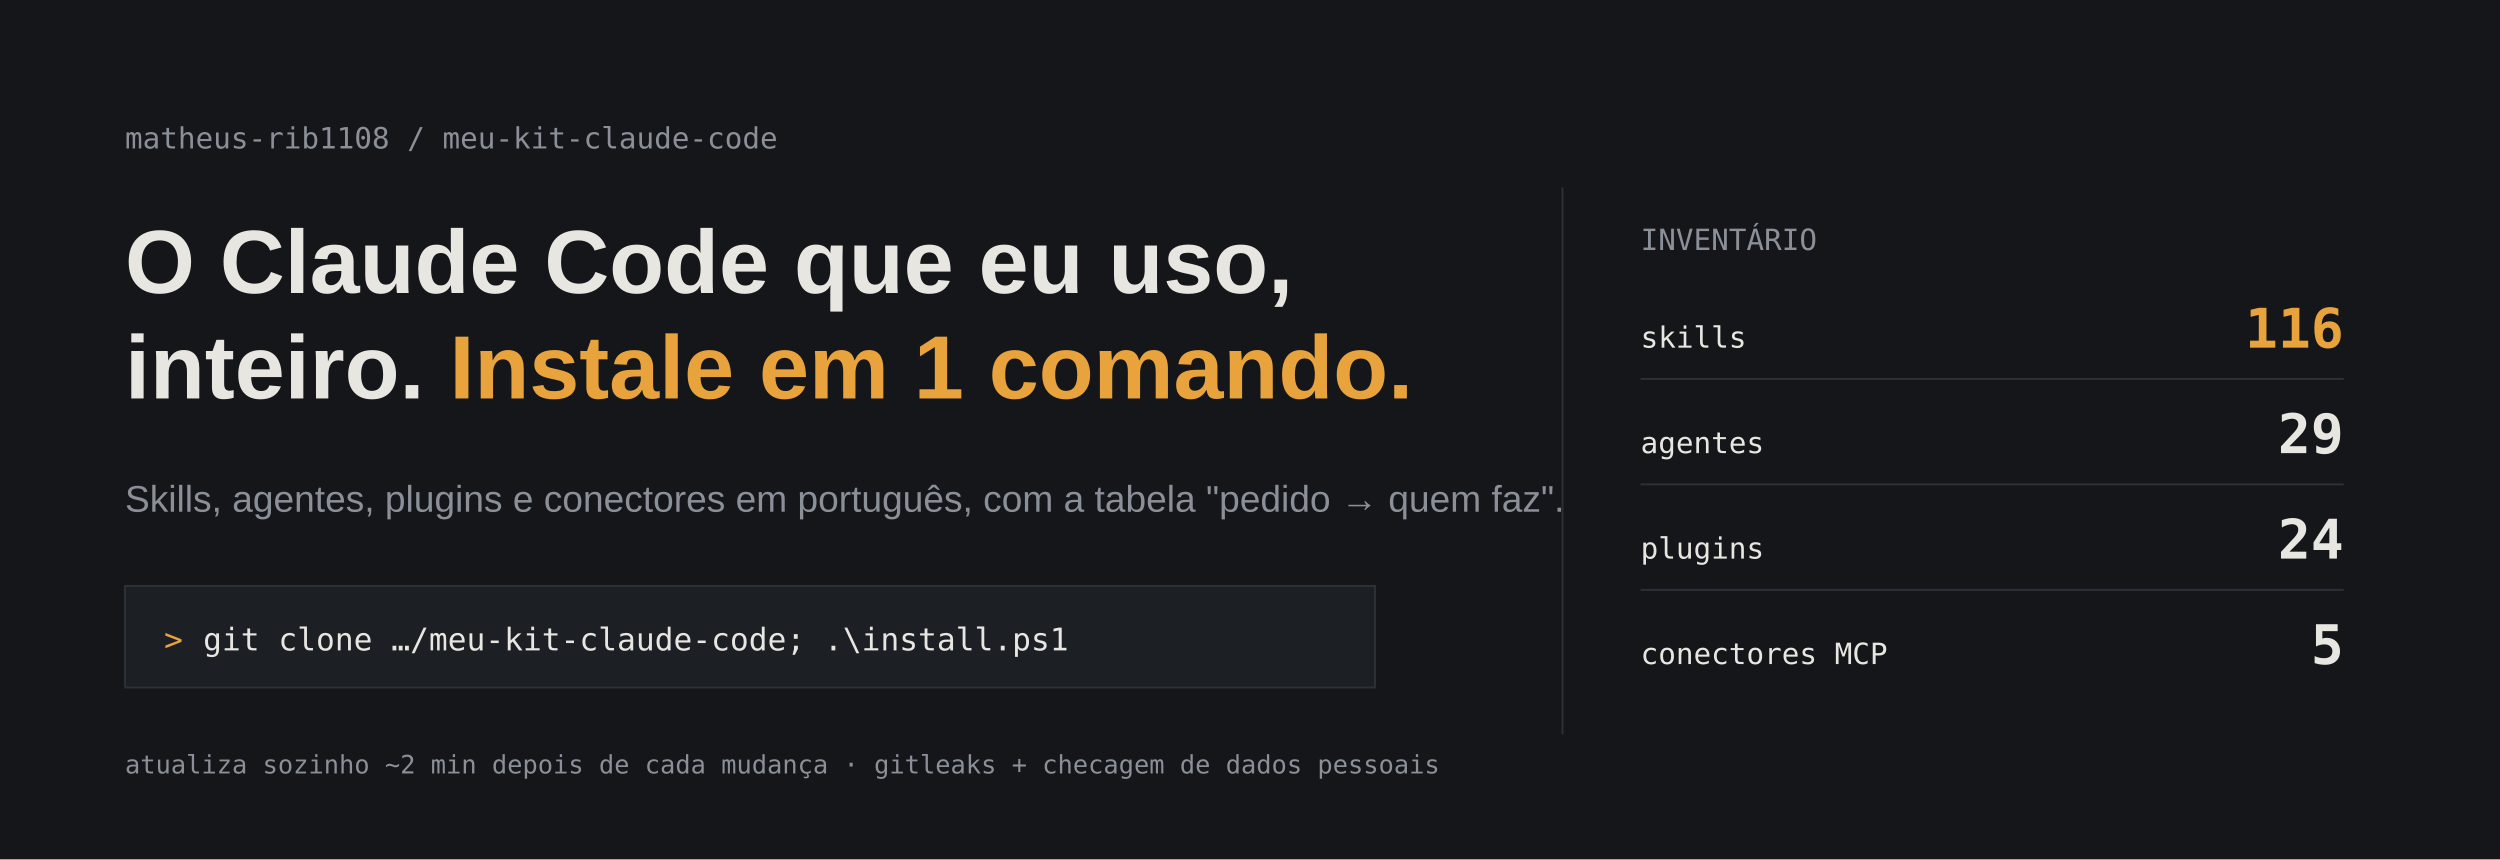
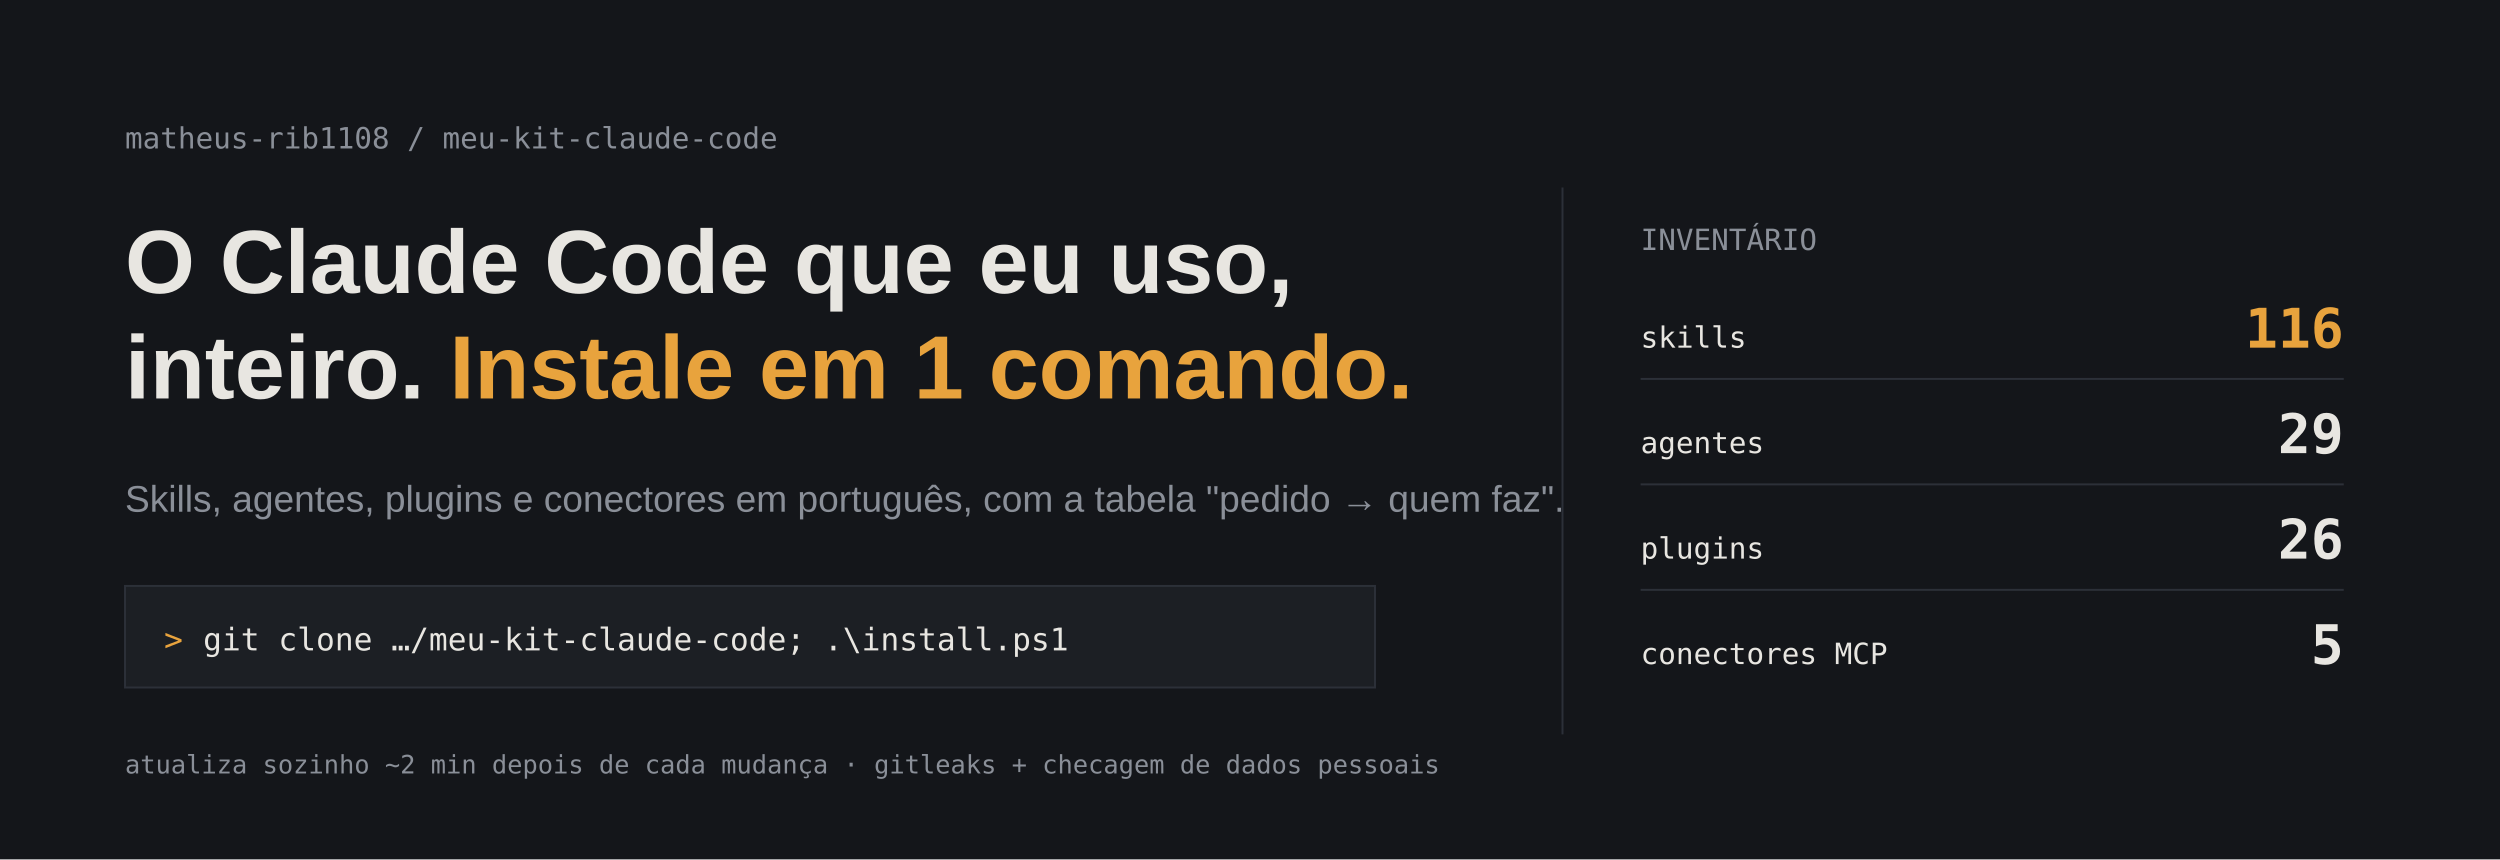
- <svg xmlns="http://www.w3.org/2000/svg" viewBox="0 0 1280 440" width="1280" height="440" role="img" aria-label="Meu kit do Claude Code: 116 skills, 29 agentes, 24 plugins, 5 conectores MCP">
+ <svg xmlns="http://www.w3.org/2000/svg" viewBox="0 0 1280 440" width="1280" height="440" role="img" aria-label="Meu kit do Claude Code: 116 skills, 29 agentes, 26 plugins, 5 conectores MCP">
  <rect width="1280" height="440" fill="#14161a" />
  <text x="64" y="76" font-family="'JetBrains Mono','Cascadia Code',Consolas,'DejaVu Sans Mono',monospace" font-size="15" fill="#8a8f98">matheus-rib1108 / meu-kit-claude-code</text>
  <text x="64" y="150" font-family="'Inter Tight','Segoe UI','Helvetica Neue',Arial,sans-serif" font-size="46" font-weight="700" fill="#e8e6e1">O Claude Code que eu uso,</text>
  <text x="64" y="204" font-family="'Inter Tight','Segoe UI','Helvetica Neue',Arial,sans-serif" font-size="46" font-weight="700" fill="#e8e6e1">inteiro. <tspan fill="#e8a33d">Instale em 1 comando.</tspan>
  </text>
  <text x="64" y="262" font-family="'Inter Tight','Segoe UI','Helvetica Neue',Arial,sans-serif" font-size="19" fill="#8a8f98">Skills, agentes, plugins e conectores em português, com a tabela "pedido → quem faz".</text>
  <rect x="64" y="300" width="640" height="52" fill="#1c1f24" stroke="#2c3038" />
  <text x="84" y="333" font-family="'JetBrains Mono','Cascadia Code',Consolas,'DejaVu Sans Mono',monospace" font-size="16" fill="#e8a33d">&gt;</text>
  <text x="104" y="333" font-family="'JetBrains Mono','Cascadia Code',Consolas,'DejaVu Sans Mono',monospace" font-size="16" fill="#e8e6e1">git clone …/meu-kit-claude-code; .\install.ps1</text>
  <text x="64" y="396" font-family="'JetBrains Mono','Cascadia Code',Consolas,'DejaVu Sans Mono',monospace" font-size="13" fill="#8a8f98">atualiza sozinho ~2 min depois de cada mudança · gitleaks + checagem de dados pessoais</text>
  <line x1="800" y1="96" x2="800" y2="376" stroke="#2c3038" />
  <text x="840" y="128" font-family="'JetBrains Mono','Cascadia Code',Consolas,'DejaVu Sans Mono',monospace" font-size="15" fill="#8a8f98">INVENTÁRIO</text>
  <text x="840" y="178" font-family="'JetBrains Mono','Cascadia Code',Consolas,'DejaVu Sans Mono',monospace" font-size="15" fill="#e8e6e1">skills</text>
  <text x="1200" y="178" text-anchor="end" font-family="'JetBrains Mono','Cascadia Code',Consolas,'DejaVu Sans Mono',monospace" font-size="28" font-weight="700" fill="#e8a33d">116</text>
  <line x1="840" y1="194" x2="1200" y2="194" stroke="#2c3038" />
  <text x="840" y="232" font-family="'JetBrains Mono','Cascadia Code',Consolas,'DejaVu Sans Mono',monospace" font-size="15" fill="#e8e6e1">agentes</text>
  <text x="1200" y="232" text-anchor="end" font-family="'JetBrains Mono','Cascadia Code',Consolas,'DejaVu Sans Mono',monospace" font-size="28" font-weight="700" fill="#e8e6e1">29</text>
  <line x1="840" y1="248" x2="1200" y2="248" stroke="#2c3038" />
  <text x="840" y="286" font-family="'JetBrains Mono','Cascadia Code',Consolas,'DejaVu Sans Mono',monospace" font-size="15" fill="#e8e6e1">plugins</text>
-   <text x="1200" y="286" text-anchor="end" font-family="'JetBrains Mono','Cascadia Code',Consolas,'DejaVu Sans Mono',monospace" font-size="28" font-weight="700" fill="#e8e6e1">24</text>
+   <text x="1200" y="286" text-anchor="end" font-family="'JetBrains Mono','Cascadia Code',Consolas,'DejaVu Sans Mono',monospace" font-size="28" font-weight="700" fill="#e8e6e1">26</text>
  <line x1="840" y1="302" x2="1200" y2="302" stroke="#2c3038" />
  <text x="840" y="340" font-family="'JetBrains Mono','Cascadia Code',Consolas,'DejaVu Sans Mono',monospace" font-size="15" fill="#e8e6e1">conectores MCP</text>
  <text x="1200" y="340" text-anchor="end" font-family="'JetBrains Mono','Cascadia Code',Consolas,'DejaVu Sans Mono',monospace" font-size="28" font-weight="700" fill="#e8e6e1">5</text>
</svg>
